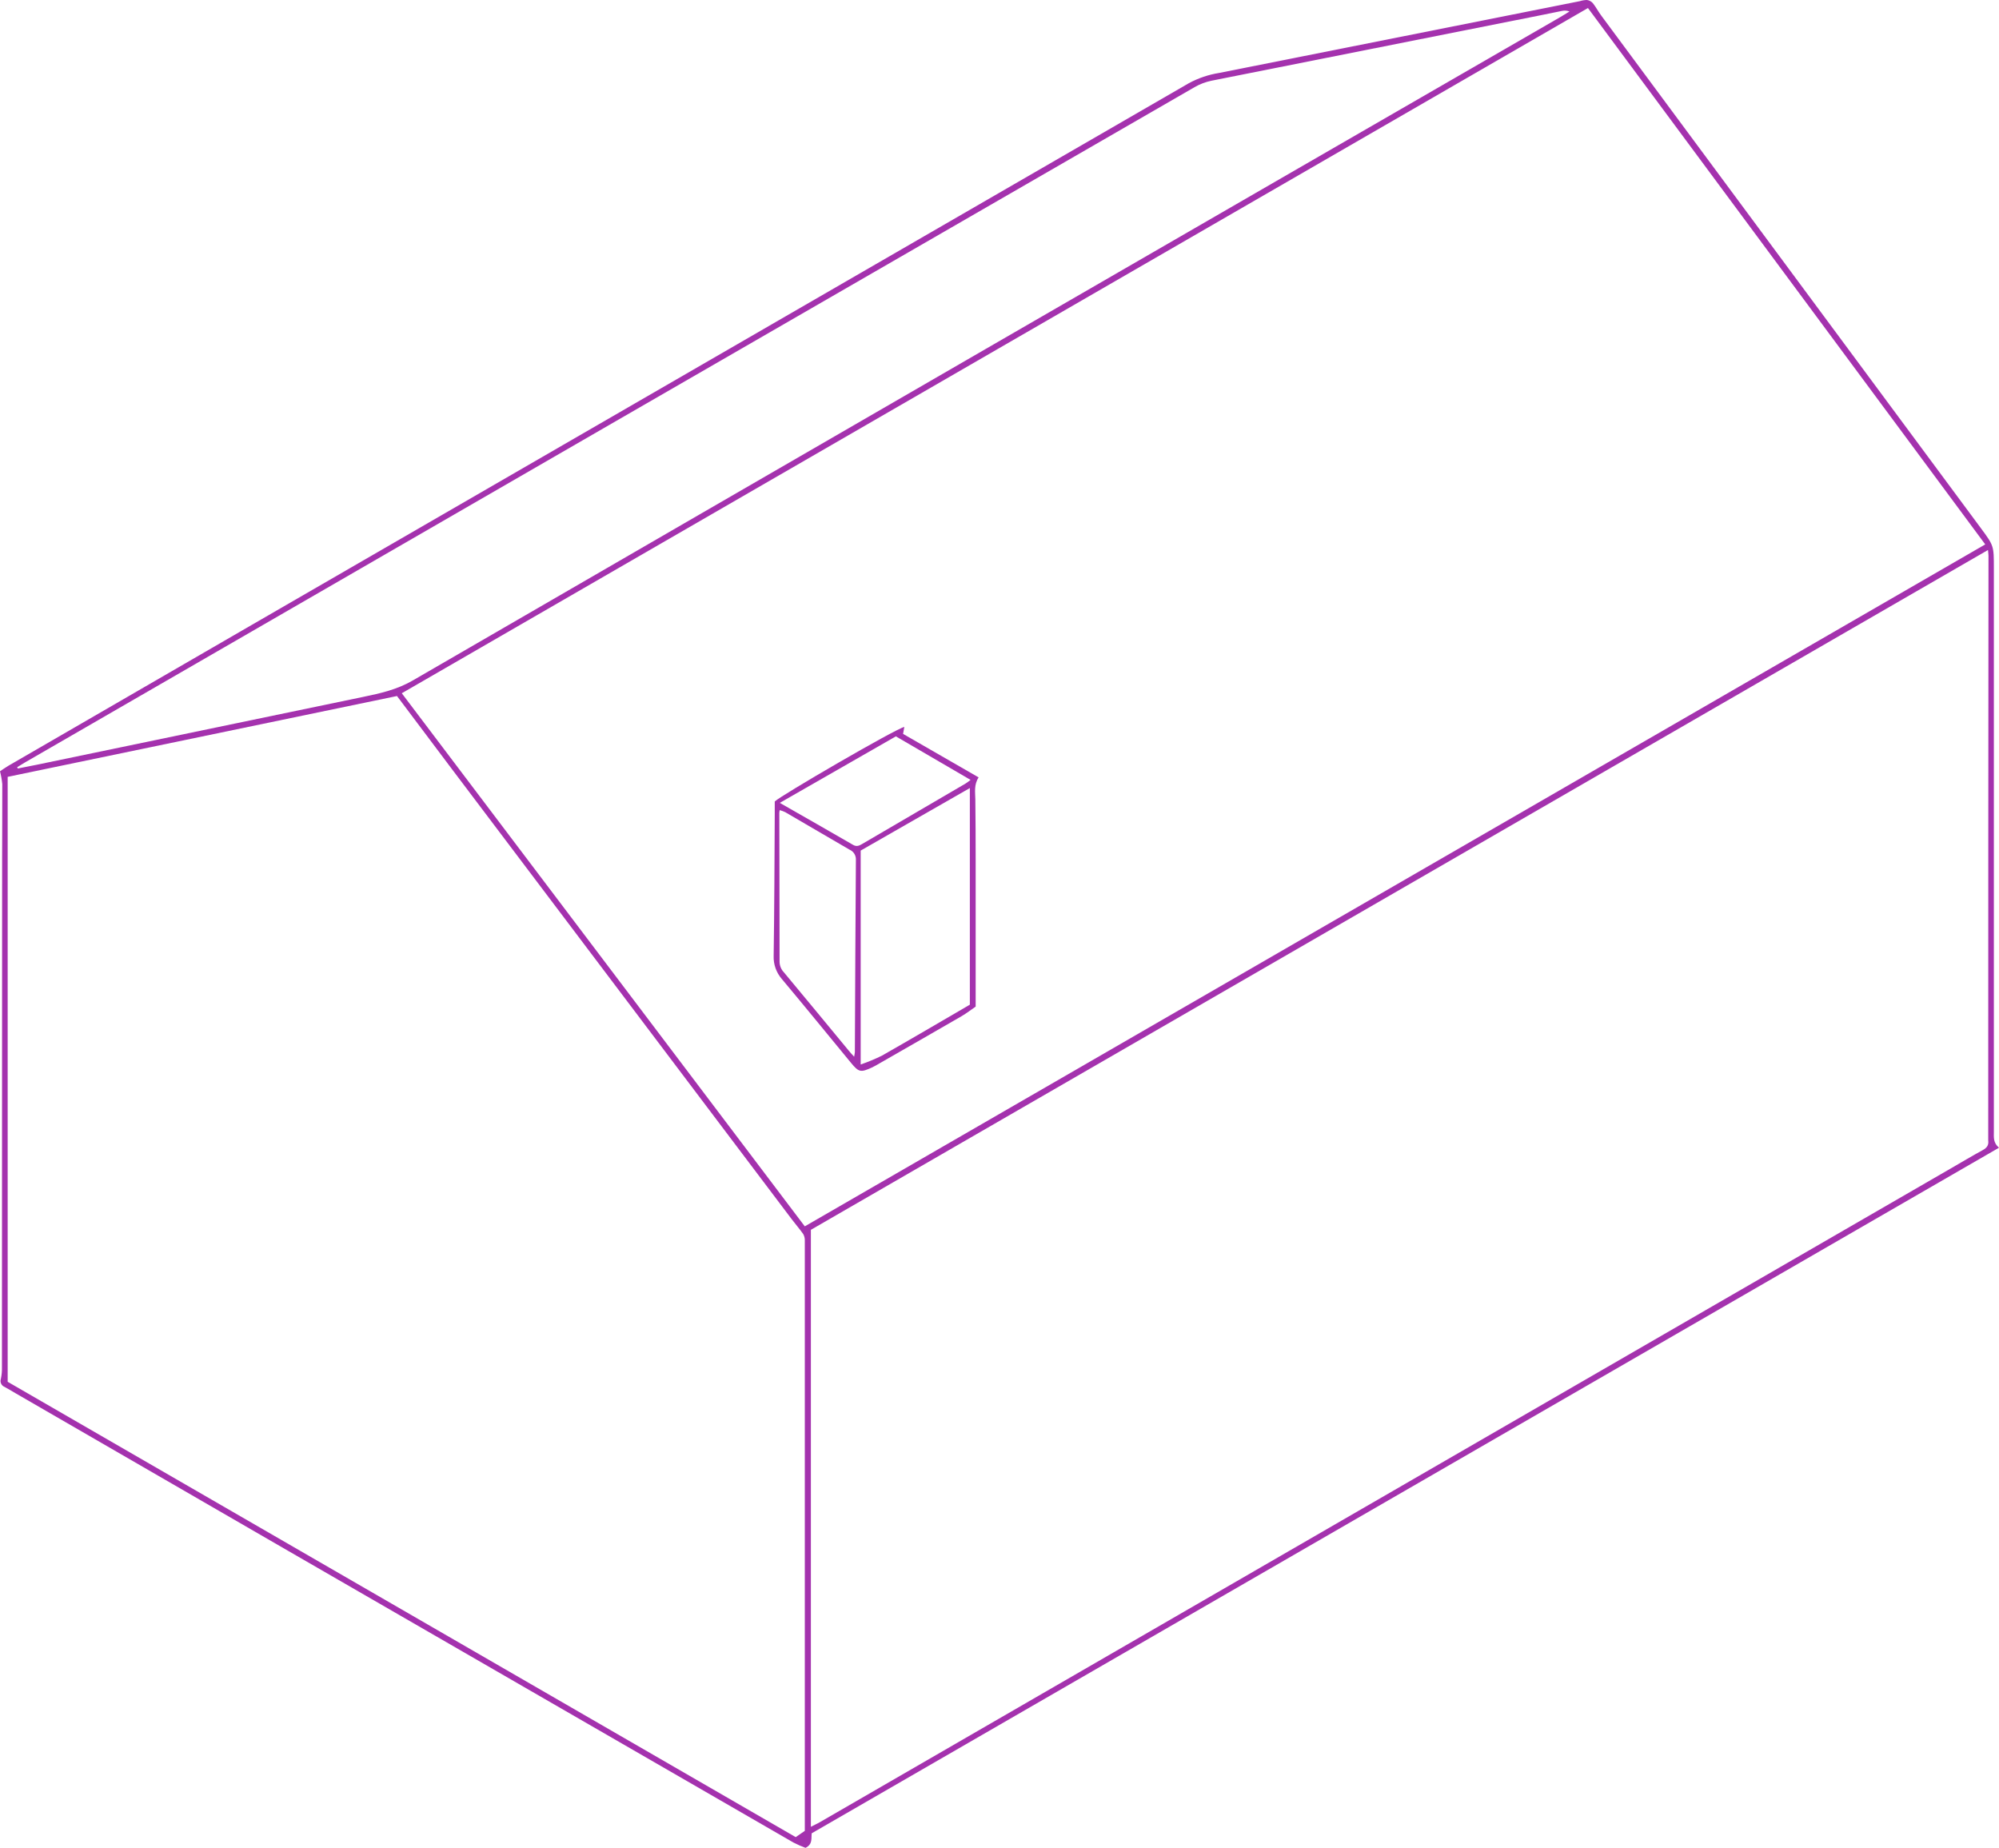
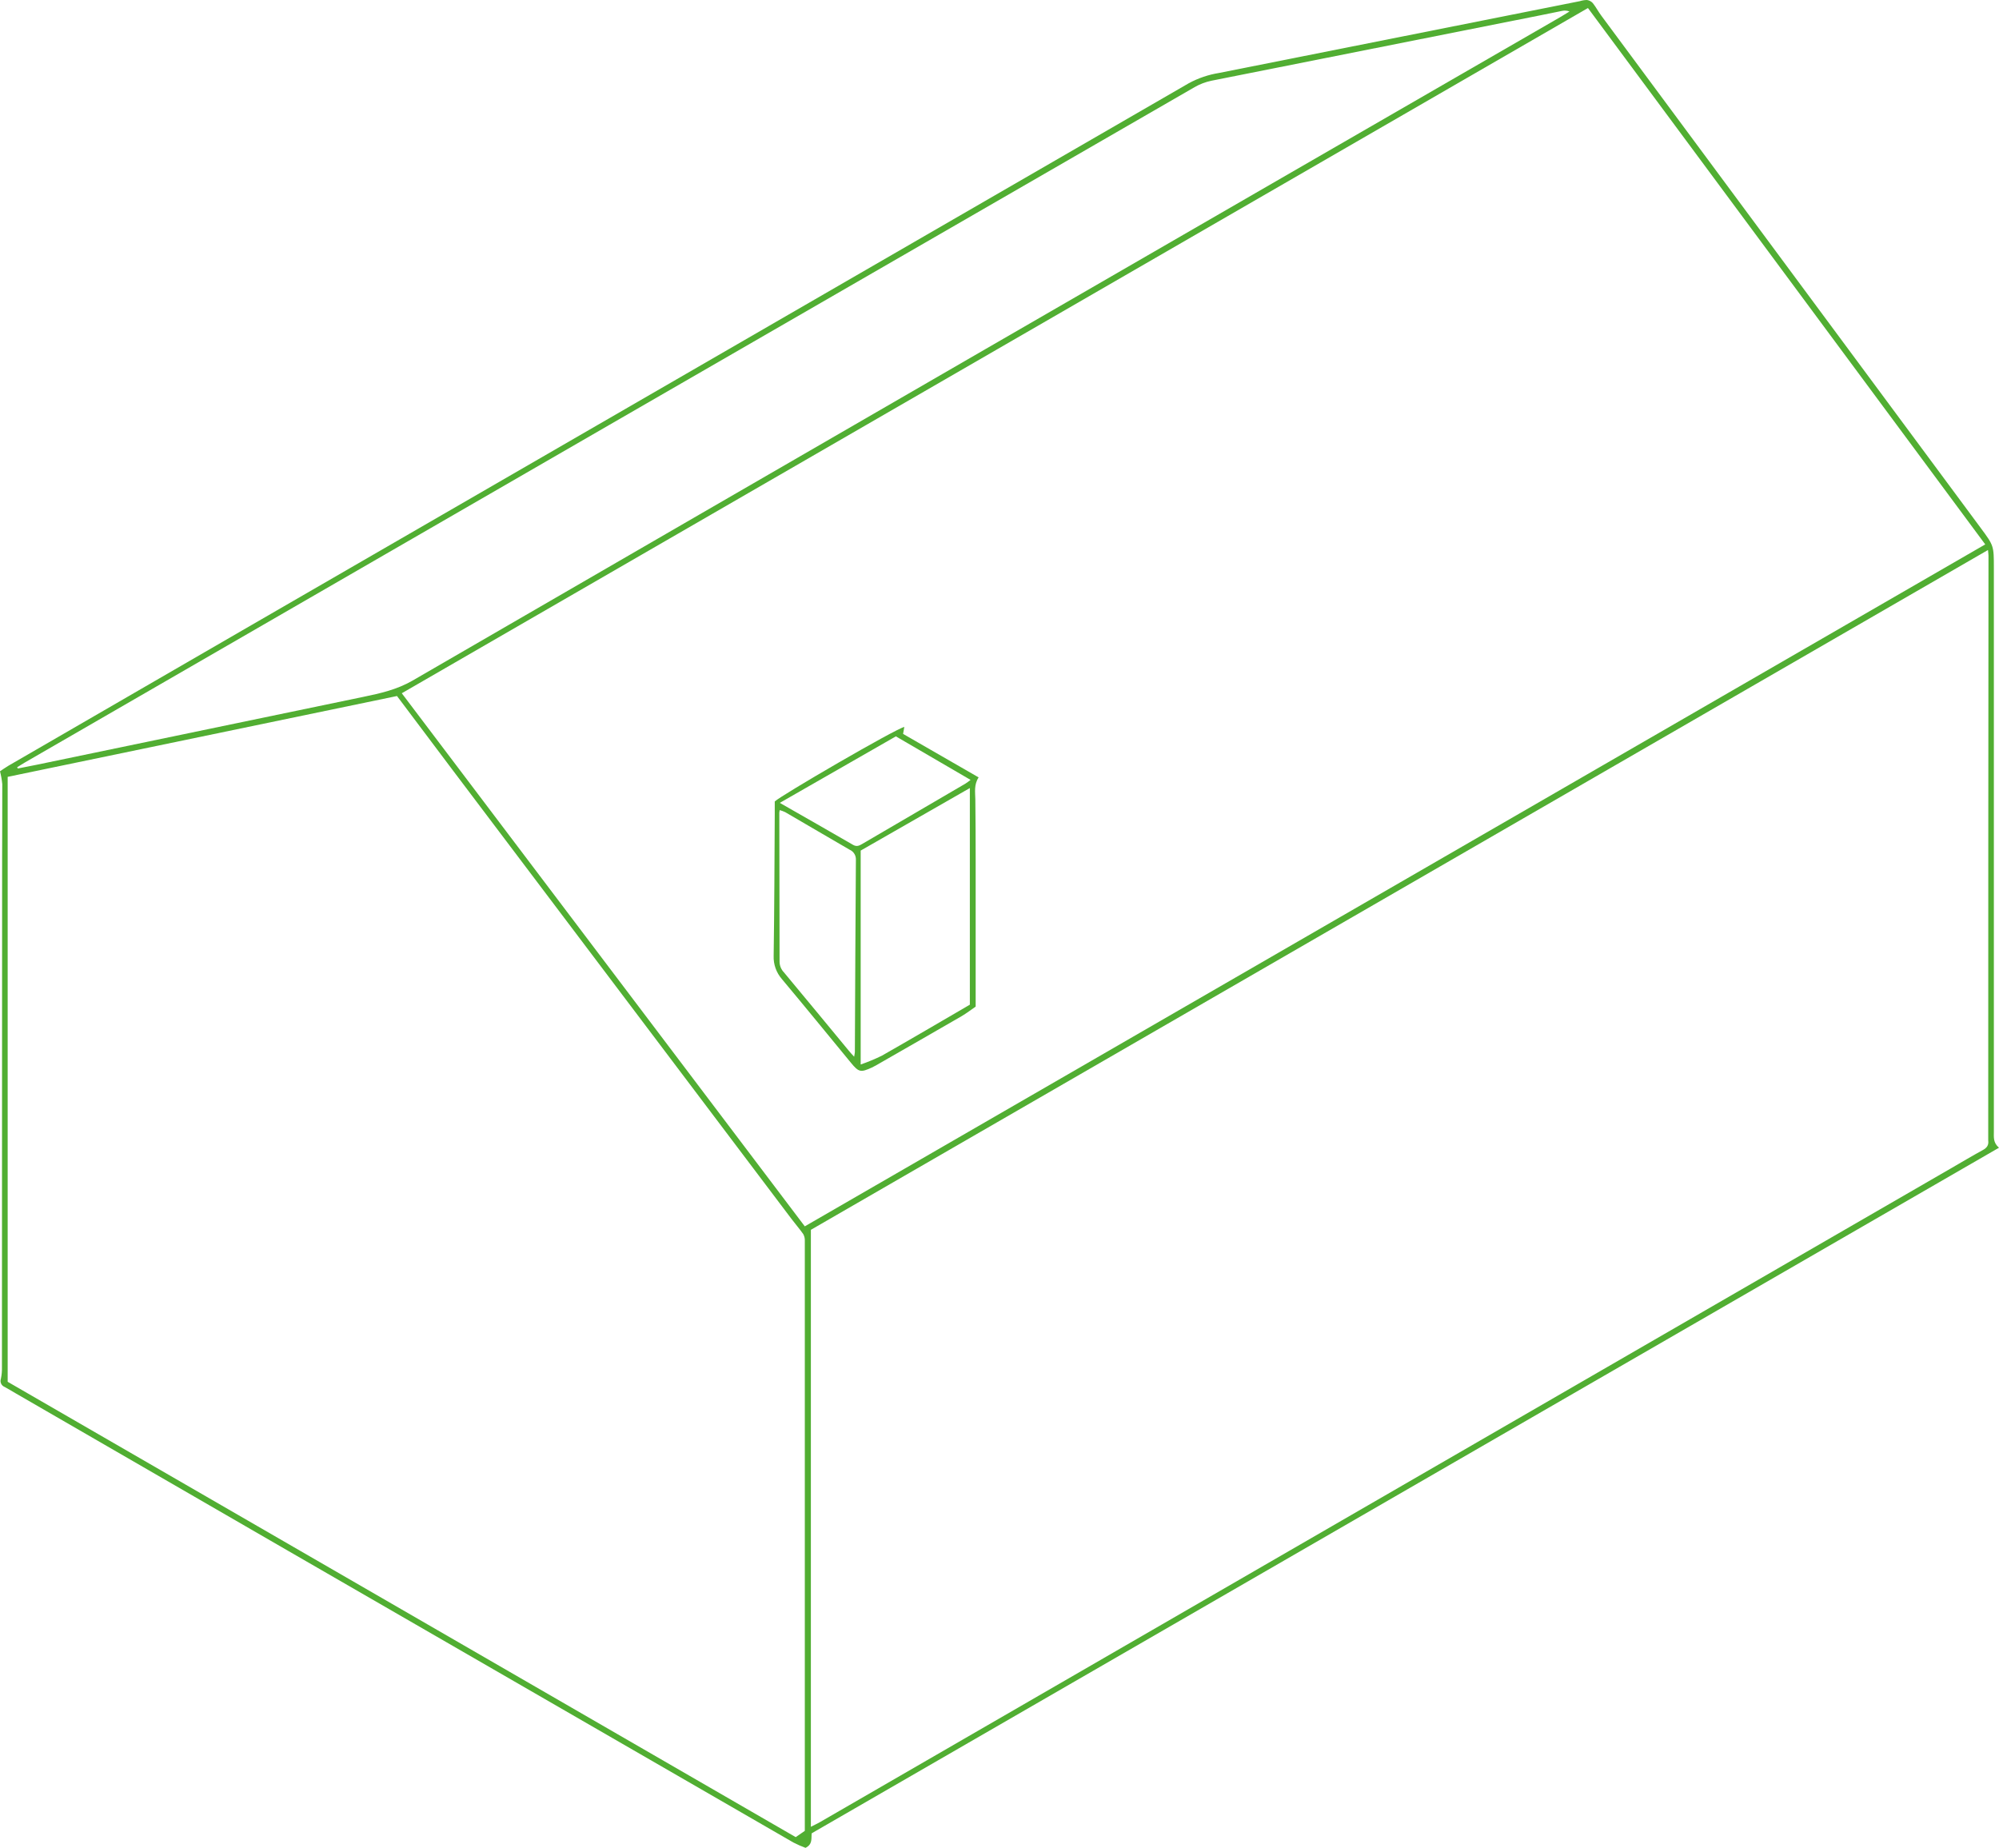
<svg xmlns="http://www.w3.org/2000/svg" width="781.48" height="722.34" viewBox="0 0 781.48 722.34">
  <g id="isometric_house" transform="translate(0 0)">
    <g id="Layer_1" data-name="Layer 1">
-       <path id="Path_10" data-name="Path 10" d="M781.48,448.65l-464.15,268c-.26,2,.46,4.25-2.42,5.69a41.539,41.539,0,0,1-4.75-2.09q-98.78-57-197.5-114Q59.41,575.49,6.16,544.68c-1.45-.84-2.88-1.73-4.36-2.52A2.5,2.5,0,0,1,.35,539a19.74,19.74,0,0,0,.41-4.61q0-99.72.07-199.44c0-9.48.1-19,.06-28.44a32,32,0,0,0-.89-5c.76-.51,2-1.41,3.25-2.15q47.63-27.58,95.26-55.13Q281.66,138.36,464.77,32.52a37.15,37.15,0,0,1,11.8-4L580.22,7.9,617.59.46A9.679,9.679,0,0,1,620.41,0a3.8,3.8,0,0,1,2.28,1.22c1.25,1.58,2.19,3.41,3.39,5Q700.18,106.3,774.3,206.34c5.18,7,5.17,7,5.17,15.74V442.4C779.46,444.55,779.17,446.71,781.48,448.65ZM157.07,271,314.62,479.39,776.1,212.81,620.79,3.14Zm620.11-56L317,480.75V714.11c1.44-.74,2.49-1.22,3.49-1.79L762.71,456.71c4.15-2.4,8.27-4.86,12.48-7.16,1.59-.87,2.32-1.95,2.08-3.72a7.787,7.787,0,0,1,0-1.08q0-113.76.1-227.52C777.36,216.67,777.27,216.1,777.18,215ZM3,540.15l308.07,178,3.56-2.45V485.04a4.89,4.89,0,0,0-.62-2.64c-1.41-2-3.07-3.9-4.56-5.88q-66.3-87.87-132.65-175.7-10.8-14.34-21.6-28.74L3,303.68ZM6.69,299.94l.29.47c2.46-.49,4.93-1,7.38-1.46Q78.23,285.69,142.1,272.4c6.62-1.38,13-2.79,19.18-6.35q224.1-129.78,448.4-259.2c1.32-.76,2.59-1.57,3.89-2.36a5,5,0,0,0-2.86-.24c-2.94.57-5.87,1.21-8.8,1.79Q537.74,18.77,473.59,31.56A22.25,22.25,0,0,0,467,34.07Q238.29,166,9.7,298.08C8.68,298.67,7.69,299.32,6.69,299.94Z" fill="#a432ae" />
-       <path id="Path_11" data-name="Path 11" d="M353.53,284.16l-.48,2.73,29.53,17c-1.88,2.88-1.33,5.73-1.29,8.57.11,7.79.12,15.59.13,23.38v57.65c-1.7,1.16-3.58,2.63-5.61,3.81-10.58,6.13-21.19,12.19-31.8,18.28-1,.59-2.07,1.21-3.15,1.72-4.38,2-5.12,1.88-8.17-1.82-9-10.92-17.92-21.89-27-32.73a13.08,13.08,0,0,1-3.24-9.13c.28-18.46.32-36.94.43-55.41V313.3C305.19,311,349.9,285,353.53,284.16ZM336.47,332.5v83.62a72.651,72.651,0,0,0,8.28-3.44c11.44-6.51,22.79-13.19,34.4-19.94V308.06Zm-2.55,80.58c.17-1.11.27-1.47.28-1.82.12-25.07.21-50.13.4-75.2a4.077,4.077,0,0,0-2.47-3.91c-8.4-4.86-16.76-9.79-25.16-14.67a13.659,13.659,0,0,0-2.16-.8q-.1.5-.15,1c0,19.43.11,38.86.1,58.29a6.06,6.06,0,0,0,1.71,4.14q12.64,15.19,25.22,30.46c.58.73,1.22,1.43,2.23,2.51Zm16.31-125.23-45.38,26c9.92,5.67,19.3,11,28.62,16.4,1.44.84,2.43.34,3.61-.35l40.35-23.58a24.451,24.451,0,0,0,2-1.45Z" fill="#a432ae" />
+       <path id="Path_10" data-name="Path 10" d="M781.48,448.65l-464.15,268c-.26,2,.46,4.25-2.42,5.69a41.539,41.539,0,0,1-4.75-2.09q-98.78-57-197.5-114Q59.41,575.49,6.16,544.68c-1.45-.84-2.88-1.73-4.36-2.52A2.5,2.5,0,0,1,.35,539a19.74,19.74,0,0,0,.41-4.61q0-99.72.07-199.44c0-9.48.1-19,.06-28.44a32,32,0,0,0-.89-5c.76-.51,2-1.41,3.25-2.15q47.63-27.58,95.26-55.13Q281.66,138.36,464.77,32.52a37.15,37.15,0,0,1,11.8-4L580.22,7.9,617.59.46A9.679,9.679,0,0,1,620.41,0a3.8,3.8,0,0,1,2.28,1.22c1.25,1.58,2.19,3.41,3.39,5Q700.18,106.3,774.3,206.34c5.18,7,5.17,7,5.17,15.74V442.4C779.46,444.55,779.17,446.71,781.48,448.65ZM157.07,271,314.62,479.39,776.1,212.81,620.79,3.14Zm620.11-56L317,480.75V714.11c1.44-.74,2.49-1.22,3.49-1.79L762.71,456.71c4.15-2.4,8.27-4.86,12.48-7.16,1.59-.87,2.32-1.95,2.08-3.72a7.787,7.787,0,0,1,0-1.08q0-113.76.1-227.52C777.36,216.67,777.27,216.1,777.18,215ZM3,540.15l308.07,178,3.56-2.45V485.04a4.89,4.89,0,0,0-.62-2.64c-1.41-2-3.07-3.9-4.56-5.88q-66.3-87.87-132.65-175.7-10.8-14.34-21.6-28.74L3,303.68ZM6.69,299.94l.29.47c2.46-.49,4.93-1,7.38-1.46Q78.23,285.69,142.1,272.4c6.62-1.38,13-2.79,19.18-6.35q224.1-129.78,448.4-259.2c1.32-.76,2.59-1.57,3.89-2.36a5,5,0,0,0-2.86-.24c-2.94.57-5.87,1.21-8.8,1.79Q537.74,18.77,473.59,31.56A22.25,22.25,0,0,0,467,34.07Q238.29,166,9.7,298.08C8.68,298.67,7.69,299.32,6.69,299.94Z" fill="#51ae32" />
+       <path id="Path_11" data-name="Path 11" d="M353.53,284.16l-.48,2.73,29.53,17c-1.88,2.88-1.33,5.73-1.29,8.57.11,7.79.12,15.59.13,23.38v57.65c-1.7,1.16-3.58,2.63-5.61,3.81-10.58,6.13-21.19,12.19-31.8,18.28-1,.59-2.07,1.21-3.15,1.72-4.38,2-5.12,1.88-8.17-1.82-9-10.92-17.92-21.89-27-32.73a13.08,13.08,0,0,1-3.24-9.13c.28-18.46.32-36.94.43-55.41V313.3C305.19,311,349.9,285,353.53,284.16ZM336.47,332.5v83.62a72.651,72.651,0,0,0,8.28-3.44c11.44-6.51,22.79-13.19,34.4-19.94V308.06Zm-2.55,80.58c.17-1.11.27-1.47.28-1.82.12-25.07.21-50.13.4-75.2a4.077,4.077,0,0,0-2.47-3.91c-8.4-4.86-16.76-9.79-25.16-14.67a13.659,13.659,0,0,0-2.16-.8q-.1.5-.15,1c0,19.43.11,38.86.1,58.29a6.06,6.06,0,0,0,1.71,4.14q12.64,15.19,25.22,30.46c.58.73,1.22,1.43,2.23,2.51Zm16.31-125.23-45.38,26c9.92,5.67,19.3,11,28.62,16.4,1.44.84,2.43.34,3.61-.35l40.35-23.58a24.451,24.451,0,0,0,2-1.45Z" fill="#51ae32" />
    </g>
  </g>
</svg>
